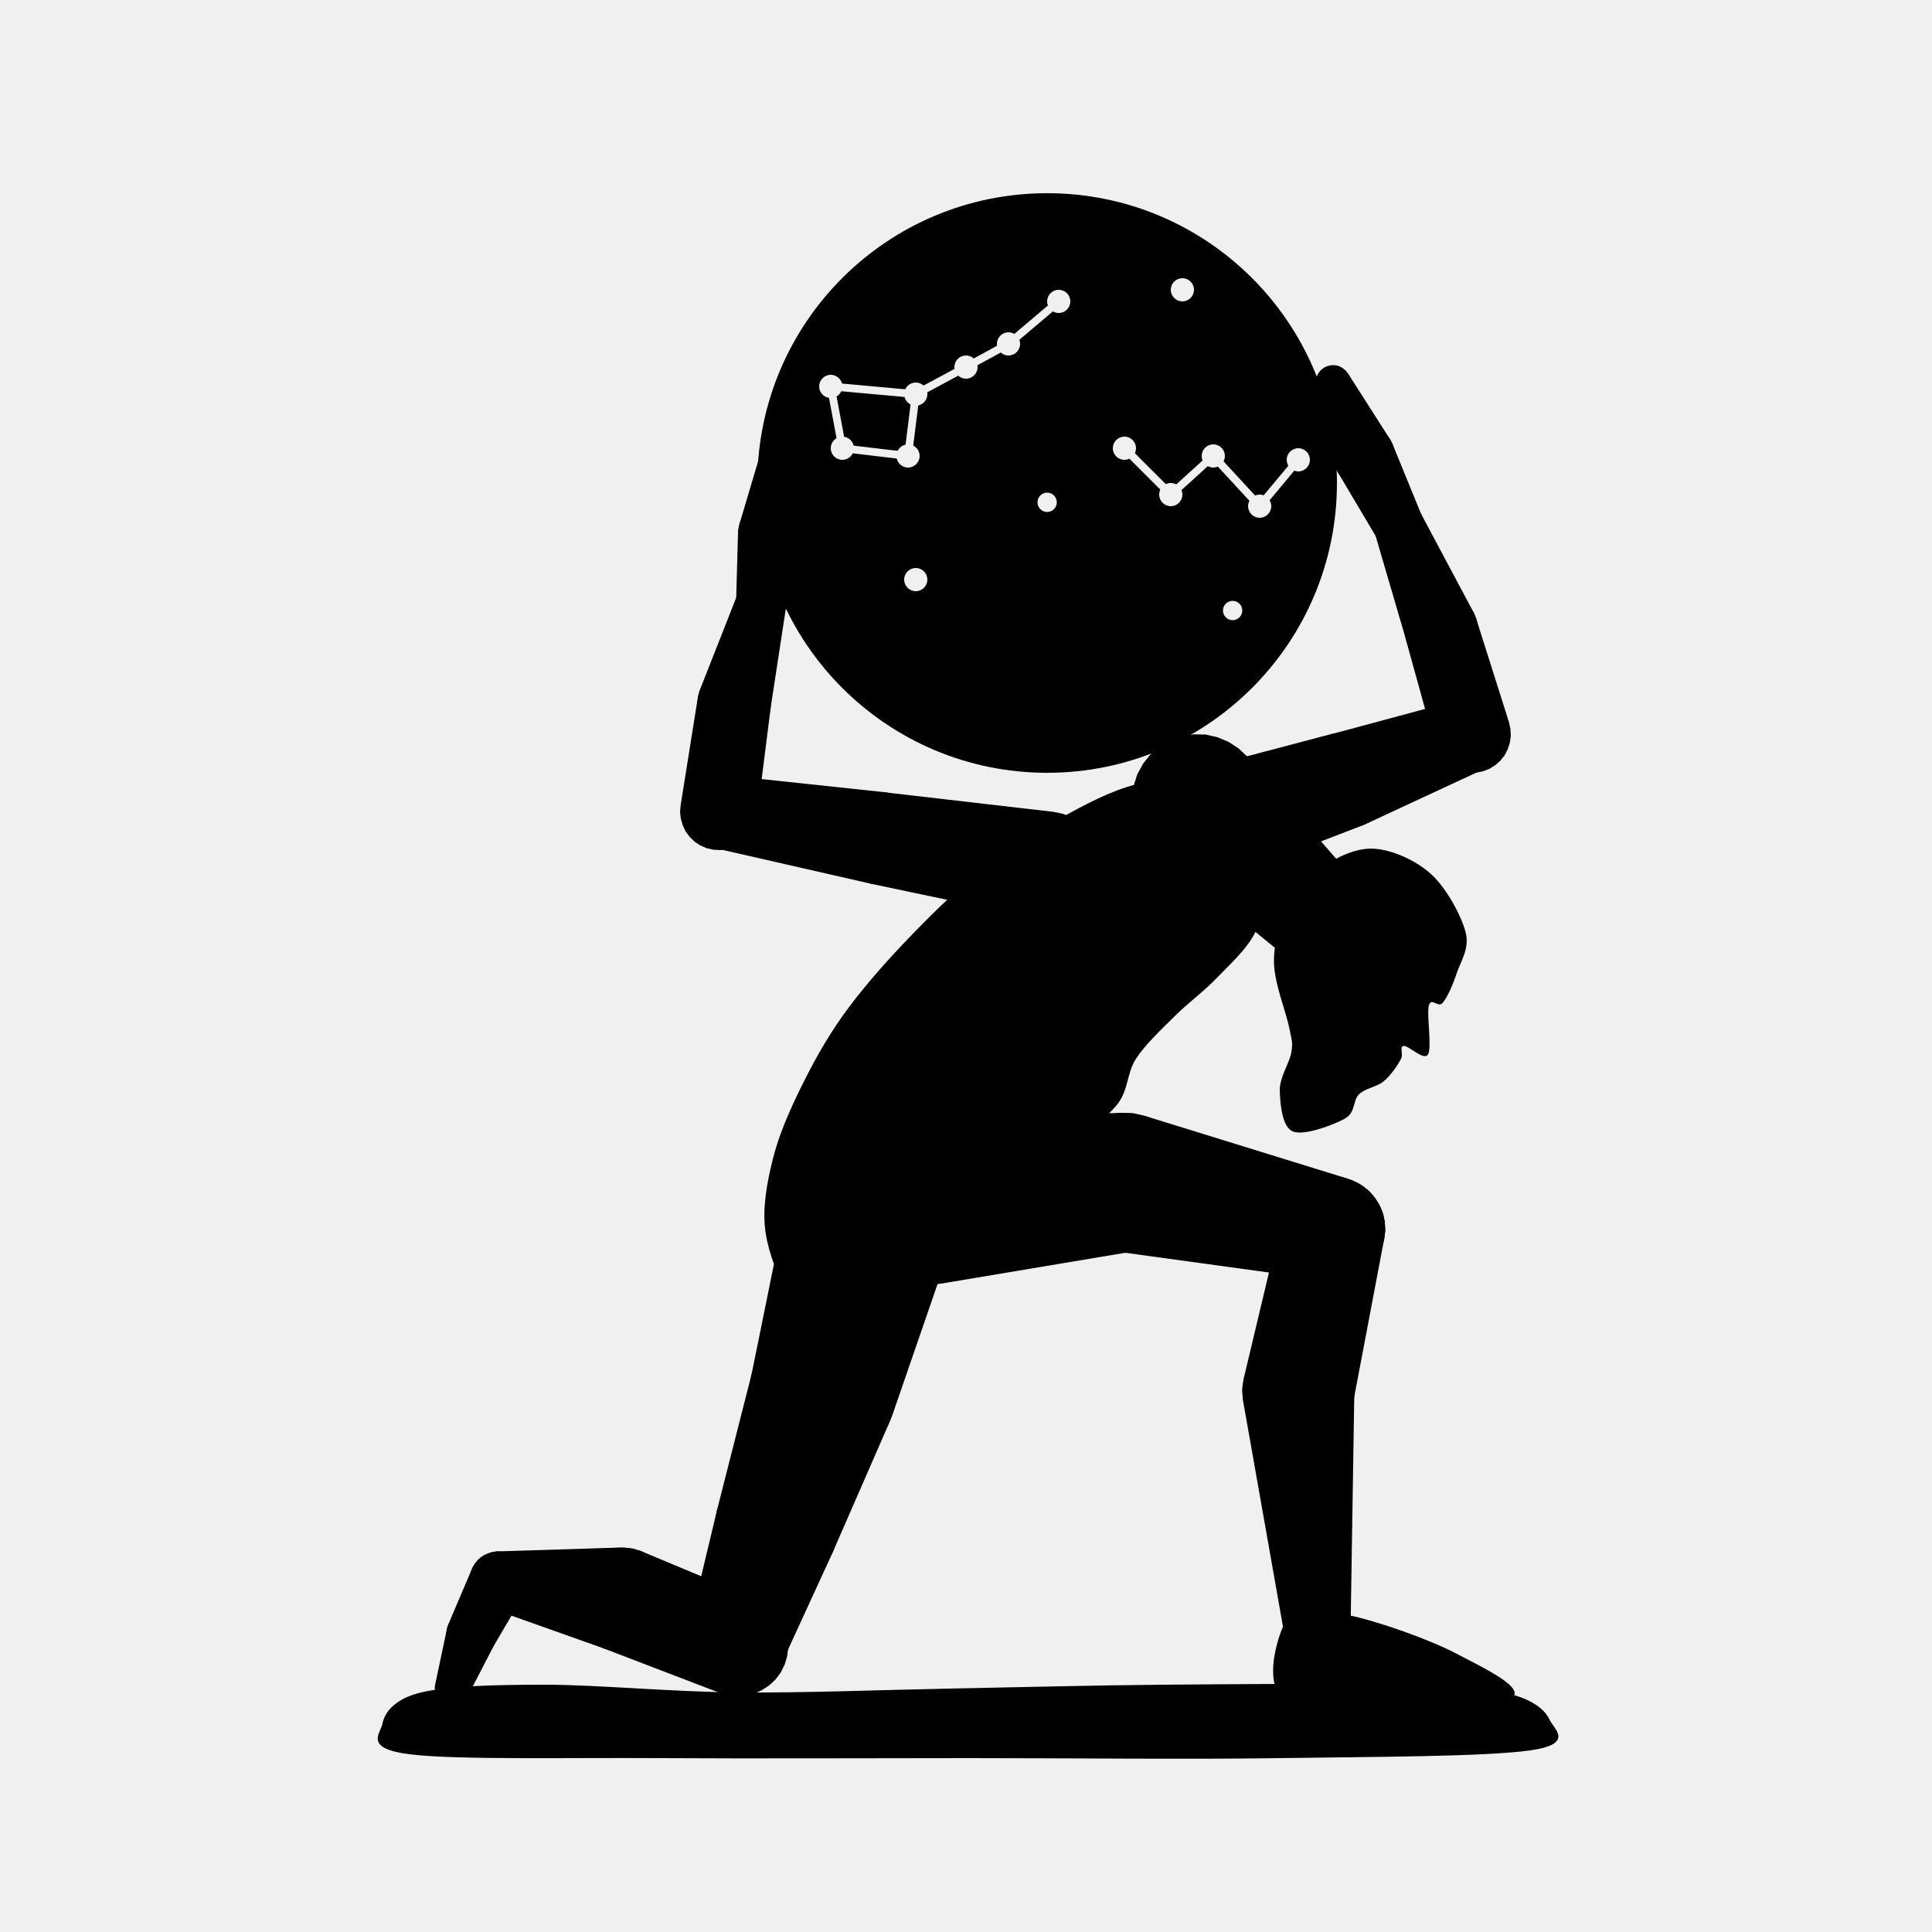
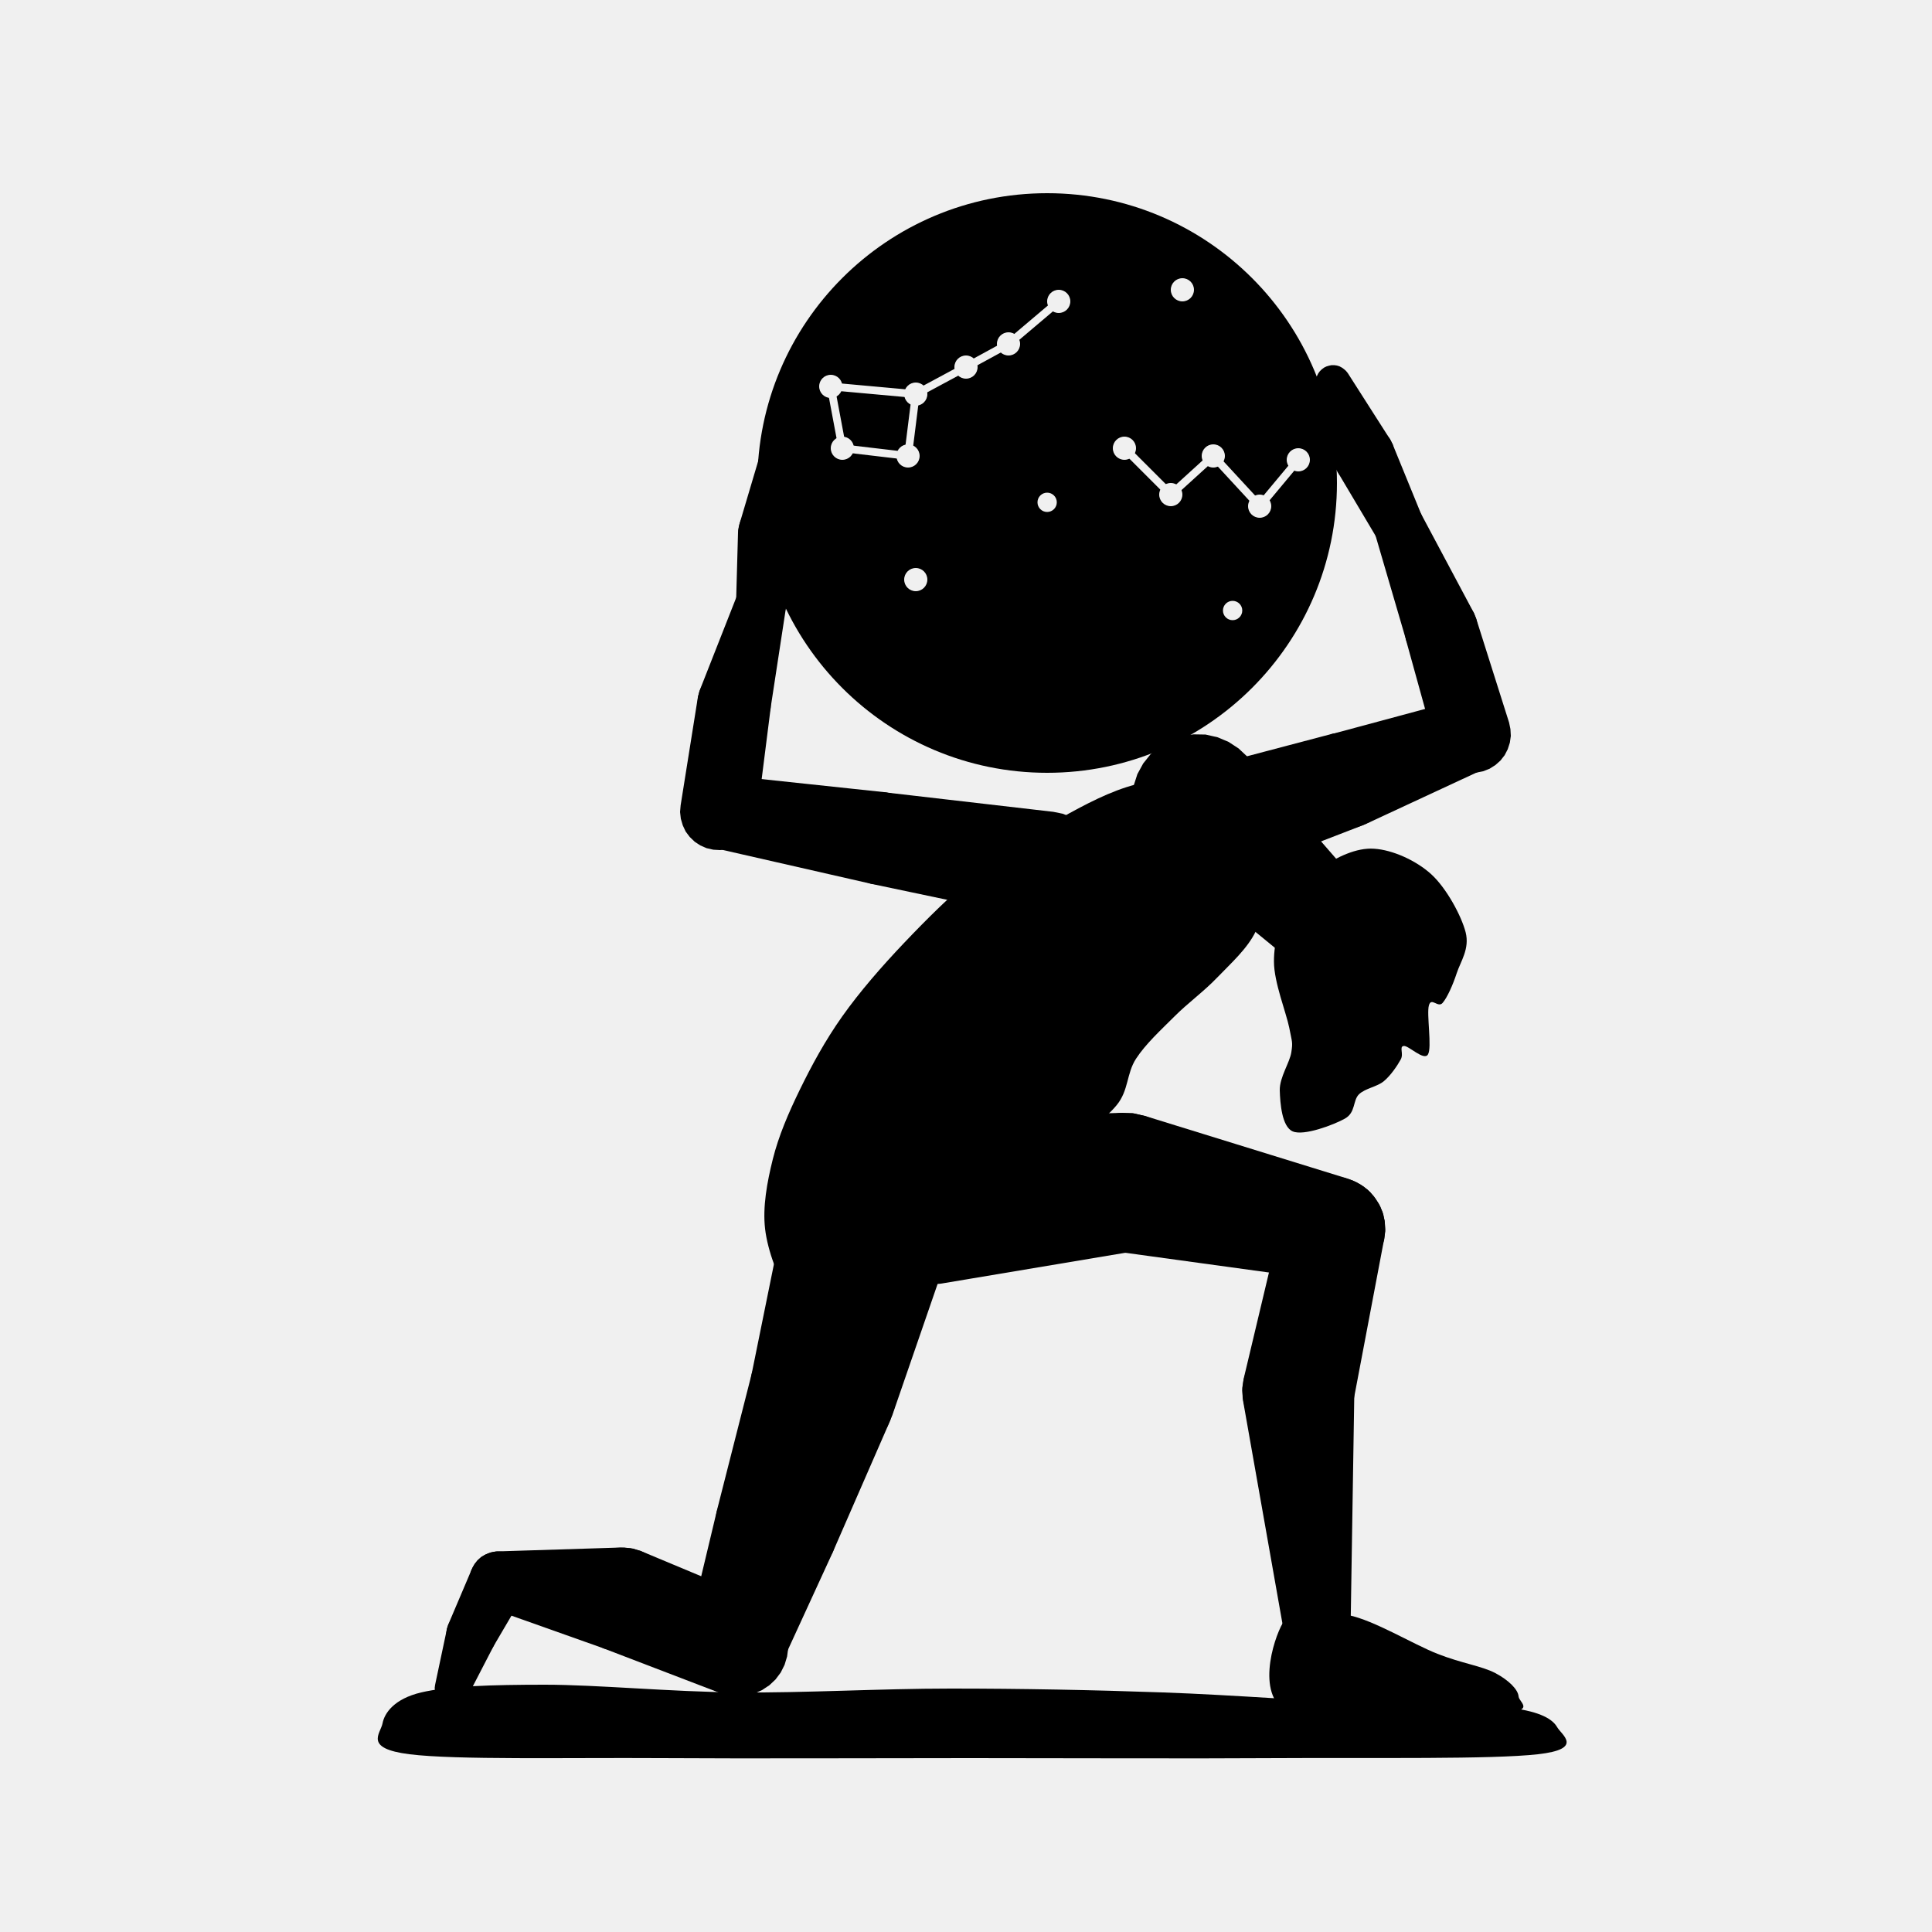
<svg xmlns="http://www.w3.org/2000/svg" viewBox="0 0 1000 1000" width="1000" height="1000">
  <defs>
    <mask id="m1" maskUnits="userSpaceOnUse" x="0" y="0" width="1000" height="1000">
      <rect width="1000" height="1000" fill="#fff" />
      <path d="M430 200 L436 232 L470 236 L474 204 L430 200 L474 204 L500 190 L522 178 L548 156" fill="none" stroke="#000" stroke-width="4" stroke-linecap="round" stroke-linejoin="round" />
    </mask>
    <mask id="m2" maskUnits="userSpaceOnUse" x="0" y="0" width="1000" height="1000">
      <rect width="1000" height="1000" fill="#fff" />
      <path d="M424 200 a6 6 0 1 0 12 0 a6 6 0 1 0 -12 0 Z" fill="#000" />
    </mask>
    <mask id="m3" maskUnits="userSpaceOnUse" x="0" y="0" width="1000" height="1000">
      <rect width="1000" height="1000" fill="#fff" />
      <path d="M430 232 a6 6 0 1 0 12 0 a6 6 0 1 0 -12 0 Z" fill="#000" />
    </mask>
    <mask id="m4" maskUnits="userSpaceOnUse" x="0" y="0" width="1000" height="1000">
      <rect width="1000" height="1000" fill="#fff" />
      <path d="M464 236 a6 6 0 1 0 12 0 a6 6 0 1 0 -12 0 Z" fill="#000" />
    </mask>
    <mask id="m5" maskUnits="userSpaceOnUse" x="0" y="0" width="1000" height="1000">
      <rect width="1000" height="1000" fill="#fff" />
      <path d="M468 204 a6 6 0 1 0 12 0 a6 6 0 1 0 -12 0 Z" fill="#000" />
    </mask>
    <mask id="m6" maskUnits="userSpaceOnUse" x="0" y="0" width="1000" height="1000">
      <rect width="1000" height="1000" fill="#fff" />
      <path d="M494 190 a6 6 0 1 0 12 0 a6 6 0 1 0 -12 0 Z" fill="#000" />
    </mask>
    <mask id="m7" maskUnits="userSpaceOnUse" x="0" y="0" width="1000" height="1000">
      <rect width="1000" height="1000" fill="#fff" />
      <path d="M516 178 a6 6 0 1 0 12 0 a6 6 0 1 0 -12 0 Z" fill="#000" />
    </mask>
    <mask id="m8" maskUnits="userSpaceOnUse" x="0" y="0" width="1000" height="1000">
      <rect width="1000" height="1000" fill="#fff" />
      <path d="M542 156 a6 6 0 1 0 12 0 a6 6 0 1 0 -12 0 Z" fill="#000" />
    </mask>
    <mask id="m9" maskUnits="userSpaceOnUse" x="0" y="0" width="1000" height="1000">
      <rect width="1000" height="1000" fill="#fff" />
      <path d="M582 232 L606 256 L628 236 L652 262 L672 238" fill="none" stroke="#000" stroke-width="4" stroke-linecap="round" stroke-linejoin="round" />
    </mask>
    <mask id="m10" maskUnits="userSpaceOnUse" x="0" y="0" width="1000" height="1000">
      <rect width="1000" height="1000" fill="#fff" />
      <path d="M576 232 a6 6 0 1 0 12 0 a6 6 0 1 0 -12 0 Z" fill="#000" />
    </mask>
    <mask id="m11" maskUnits="userSpaceOnUse" x="0" y="0" width="1000" height="1000">
      <rect width="1000" height="1000" fill="#fff" />
      <path d="M600 256 a6 6 0 1 0 12 0 a6 6 0 1 0 -12 0 Z" fill="#000" />
    </mask>
    <mask id="m12" maskUnits="userSpaceOnUse" x="0" y="0" width="1000" height="1000">
      <rect width="1000" height="1000" fill="#fff" />
      <path d="M622 236 a6 6 0 1 0 12 0 a6 6 0 1 0 -12 0 Z" fill="#000" />
    </mask>
    <mask id="m13" maskUnits="userSpaceOnUse" x="0" y="0" width="1000" height="1000">
      <rect width="1000" height="1000" fill="#fff" />
      <path d="M646 262 a6 6 0 1 0 12 0 a6 6 0 1 0 -12 0 Z" fill="#000" />
    </mask>
    <mask id="m14" maskUnits="userSpaceOnUse" x="0" y="0" width="1000" height="1000">
      <rect width="1000" height="1000" fill="#fff" />
      <path d="M666 238 a6 6 0 1 0 12 0 a6 6 0 1 0 -12 0 Z" fill="#000" />
    </mask>
    <mask id="m15" maskUnits="userSpaceOnUse" x="0" y="0" width="1000" height="1000">
      <rect width="1000" height="1000" fill="#fff" />
      <path d="M606 150 a6 6 0 1 0 12 0 a6 6 0 1 0 -12 0 Z" fill="#000" />
    </mask>
    <mask id="m16" maskUnits="userSpaceOnUse" x="0" y="0" width="1000" height="1000">
      <rect width="1000" height="1000" fill="#fff" />
      <path d="M468 300 a6 6 0 1 0 12 0 a6 6 0 1 0 -12 0 Z" fill="#000" />
    </mask>
    <mask id="m17" maskUnits="userSpaceOnUse" x="0" y="0" width="1000" height="1000">
      <rect width="1000" height="1000" fill="#fff" />
      <path d="M537 260 a5 5 0 1 0 10 0 a5 5 0 1 0 -10 0 Z" fill="#000" />
    </mask>
    <mask id="m18" maskUnits="userSpaceOnUse" x="0" y="0" width="1000" height="1000">
      <rect width="1000" height="1000" fill="#fff" />
      <path d="M633 316 a5 5 0 1 0 10 0 a5 5 0 1 0 -10 0 Z" fill="#000" />
    </mask>
  </defs>
  <g mask="url(#m18)">
    <g mask="url(#m17)">
      <g mask="url(#m16)">
        <g mask="url(#m15)">
          <g mask="url(#m14)">
            <g mask="url(#m13)">
              <g mask="url(#m12)">
                <g mask="url(#m11)">
                  <g mask="url(#m10)">
                    <g mask="url(#m9)">
                      <g mask="url(#m8)">
                        <g mask="url(#m7)">
                          <g mask="url(#m6)">
                            <g mask="url(#m5)">
                              <g mask="url(#m4)">
                                <g mask="url(#m3)">
                                  <g mask="url(#m2)">
                                    <g mask="url(#m1)">
                                      <path d="M392 250 a150 150 0 1 0 300 0 a150 150 0 1 0 -300 0 Z" fill="#000" />
                                    </g>
                                  </g>
                                </g>
                              </g>
                            </g>
                          </g>
                        </g>
                      </g>
                    </g>
                  </g>
                </g>
              </g>
            </g>
          </g>
        </g>
      </g>
    </g>
  </g>
  <path d="M408 668 C403 662.7 397.3 647.3 396 636 C394.7 624.7 397 612 400 600 C403 588 408 576.3 414 564 C420 551.7 427 538.7 436 526 C445 513.3 456.3 500.3 468 488 C479.7 475.7 492.7 462.7 506 452 C519.3 441.3 534.3 431.7 548 424 C561.7 416.3 575 409.3 588 406 C601 402.7 616 401 626 404 C636 407 643 416 648 424 C653 432 655.7 442.3 656 452 C656.3 461.7 654.3 473 650 482 C645.7 491 637 498.7 630 506 C623 513.3 615 519 608 526 C601 533 593 540.3 588 548 C583 555.7 584.3 564.3 578 572 C571.7 579.7 560.3 587.3 550 594 C539.7 600.7 527.7 605.3 516 612 C504.3 618.7 491.7 626.7 480 634 C468.3 641.3 455 650.3 446 656 C437 661.7 432.3 666 426 668 C419.7 670 413 673.3 408 668 Z" fill="#000" />
  <path d="M707.6 462.9 L710.2 466.4 L712.1 470.2 L713.4 474.3 L714 478.6 L713.8 482.9 L713 487.1 L711.5 491.1 L709.4 494.8 L706.7 498.1 L703.4 500.9 L699.8 503.2 L695.8 504.8 L691.6 505.7 L687.3 506 L683.1 505.5 L678.9 504.4 L675.1 502.6 L671.5 500.1 L598.5 440.3 L594 435.9 L590.4 430.8 L587.9 425.1 L586.4 419.1 L586 412.8 L586.8 406.6 L588.7 400.7 L591.7 395.2 L595.6 390.3 L600.3 386.3 L605.7 383.1 L611.6 381 L617.8 380.1 L624 380.2 L630.2 381.6 L635.9 384 L641.1 387.4 L645.7 391.7 Z" fill="#000" />
  <path d="M740.8 452.5 C748.7 459.7 756.4 474 758.6 482.5 C760.8 491.1 756 497.6 754 503.7 C752 509.8 749.1 516.3 746.7 519.1 C744.3 521.9 740.8 515.9 739.6 520.4 C738.3 524.8 741.3 542.3 739.1 545.8 C737 549.3 728.9 540.9 726.5 541.4 C724.1 541.8 726.7 545.4 725 548.4 C723.3 551.5 719.9 556.6 716.3 559.6 C712.7 562.6 706.8 563.2 703.4 566.4 C700.1 569.7 701.8 575.8 696.1 579 C690.4 582.2 674.8 588.1 669.1 585.6 C663.5 583.2 662.6 571.1 662.4 564.3 C662.3 557.5 667.6 550 668.4 544.6 C669.2 539.2 668.8 539.7 667.3 531.9 C665.7 524 659.4 508.4 659.4 497.8 C659.3 487.2 662.8 476.4 667 468.2 C671.1 460 676.9 453.5 684.3 448.7 C691.7 443.9 701.9 438.6 711.3 439.3 C720.7 439.9 732.9 445.3 740.8 452.5 Z" fill="#000" />
  <path d="M689.6 379.8 L693.8 379.1 L698 379.1 L702.1 379.8 L706.1 381.1 L709.8 383.2 L713.1 385.8 L715.9 388.9 L718.2 392.4 L719.8 396.3 L720.7 400.4 L721 404.6 L720.5 408.8 L719.4 412.8 L717.6 416.6 L715.2 420 L712.2 423 L708.8 425.5 L705 427.3 L638.5 453 L633.4 454.5 L628.2 455 L623 454.6 L617.9 453.2 L613.2 450.9 L609 447.9 L605.3 444.1 L602.5 439.7 L600.4 434.9 L599.3 429.8 L599 424.6 L599.8 419.4 L601.4 414.4 L603.9 409.8 L607.2 405.8 L611.2 402.4 L615.7 399.7 L620.6 398 Z" fill="#000" />
  <path d="M757.1 361.7 L760.1 361.1 L763.3 361 L766.4 361.5 L769.3 362.5 L772.1 363.9 L774.6 365.8 L776.8 368.1 L778.5 370.7 L779.9 373.5 L780.7 376.5 L781 379.6 L780.8 382.8 L780.1 385.8 L778.9 388.7 L777.2 391.4 L775.1 393.7 L772.7 395.7 L770 397.2 L706.5 426.7 L702.2 428.2 L697.7 428.9 L693.1 428.8 L688.6 427.9 L684.3 426.1 L680.5 423.6 L677.2 420.4 L674.5 416.7 L672.5 412.5 L671.3 408.1 L671 403.5 L671.5 399 L672.9 394.6 L675 390.5 L677.8 386.9 L681.2 383.8 L685.2 381.5 L689.5 379.9 Z" fill="#000" />
  <path d="M727.7 331.1 L727.1 327.9 L727.1 324.6 L727.6 321.3 L728.7 318.3 L730.2 315.4 L732.3 312.8 L734.8 310.7 L737.6 309 L740.6 307.8 L743.8 307.1 L747.1 307 L750.3 307.5 L753.4 308.5 L756.3 310.1 L758.9 312.1 L761.1 314.5 L762.9 317.3 L764.1 320.3 L781.1 374 L781.8 377.4 L782 380.9 L781.5 384.4 L780.4 387.8 L778.8 390.9 L776.6 393.7 L774 396 L771 397.9 L767.7 399.2 L764.2 399.9 L760.7 400 L757.2 399.4 L753.9 398.3 L750.8 396.6 L748.1 394.3 L745.8 391.7 L744 388.6 L742.7 385.3 Z" fill="#000" />
  <path d="M711.5 275.6 L711.1 273.6 L711 271.4 L711.3 269.3 L711.9 267.3 L712.8 265.4 L714 263.7 L715.5 262.2 L717.2 260.9 L719.1 260 L721.1 259.3 L723.2 259 L725.3 259.1 L727.4 259.5 L729.4 260.2 L731.2 261.2 L732.9 262.5 L734.3 264.1 L735.5 265.9 L762.8 317.1 L764.1 320.3 L764.9 323.8 L765 327.3 L764.4 330.8 L763.2 334.1 L761.4 337.1 L759.1 339.8 L756.3 342 L753.2 343.6 L749.8 344.6 L746.3 345 L742.8 344.7 L739.4 343.8 L736.2 342.3 L733.3 340.2 L730.9 337.6 L729.1 334.6 L727.8 331.3 Z" fill="#000" />
  <path d="M692.3 244.2 L691 241.6 L690.2 238.7 L690 235.8 L690.3 232.9 L691.1 230.1 L692.4 227.5 L694.2 225.2 L696.4 223.2 L698.8 221.7 L701.6 220.6 L704.4 220.1 L707.4 220.1 L710.2 220.6 L713 221.6 L715.5 223.1 L717.7 225 L719.5 227.3 L720.8 229.9 L736 267.1 L736.7 269.1 L737 271.3 L736.9 273.4 L736.5 275.5 L735.7 277.6 L734.7 279.4 L733.3 281.1 L731.7 282.5 L729.8 283.6 L727.8 284.4 L725.7 284.9 L723.5 285 L721.4 284.7 L719.3 284.1 L717.4 283.2 L715.6 281.9 L714.1 280.4 L712.8 278.7 Z" fill="#000" />
  <path d="M681.2 200 L681 198.7 L681 197.3 L681.3 195.9 L681.7 194.5 L682.3 193.3 L683.1 192.2 L684.1 191.2 L685.3 190.3 L686.5 189.7 L687.8 189.3 L689.2 189 L690.6 189 L692 189.2 L693.3 189.6 L694.6 190.3 L695.7 191.1 L696.7 192 L697.6 193.1 L719.5 227.4 L720.9 230.1 L721.7 233.1 L722 236.2 L721.7 239.3 L720.7 242.2 L719.3 244.9 L717.3 247.3 L714.9 249.3 L712.2 250.7 L709.3 251.7 L706.2 252 L703.1 251.7 L700.1 250.9 L697.4 249.5 L694.9 247.6 L692.9 245.2 L691.4 242.5 L690.4 239.6 Z" fill="#000" />
  <path d="M451.1 457.5 L447.2 456.3 L443.5 454.5 L440.3 452.1 L437.4 449.2 L435.1 445.8 L433.4 442.2 L432.4 438.2 L432 434.2 L432.3 430.1 L433.3 426.2 L434.9 422.5 L437.2 419.1 L440 416.1 L443.2 413.7 L446.8 411.8 L450.7 410.6 L454.7 410 L458.8 410.2 L545.2 420.2 L550.1 421.2 L554.8 423.1 L559 425.8 L562.7 429.2 L565.8 433.2 L568 437.7 L569.5 442.5 L570 447.5 L569.6 452.5 L568.4 457.4 L566.3 461.9 L563.4 466 L559.8 469.6 L555.7 472.4 L551.1 474.5 L546.2 475.7 L541.2 476 L536.2 475.4 Z" fill="#000" />
  <path d="M367.8 438.5 L364.7 437.6 L361.9 436.1 L359.4 434.2 L357.2 431.9 L355.4 429.2 L354.1 426.3 L353.3 423.2 L353 420.1 L353.3 416.9 L354 413.8 L355.3 410.9 L357.1 408.2 L359.3 405.9 L361.8 404 L364.6 402.5 L367.7 401.5 L370.8 401 L374 401.1 L458.5 410.1 L462.8 411 L466.8 412.6 L470.5 414.9 L473.7 417.8 L476.3 421.3 L478.3 425.1 L479.5 429.3 L480 433.6 L479.7 437.9 L478.6 442.1 L476.7 446.1 L474.2 449.6 L471.1 452.6 L467.5 455.1 L463.5 456.8 L459.3 457.8 L455 458 L450.7 457.4 Z" fill="#000" />
  <path d="M361.2 361 L362 357.8 L363.4 354.8 L365.2 352.1 L367.5 349.7 L370.1 347.8 L373 346.3 L376.2 345.4 L379.4 345 L382.7 345.2 L385.9 345.9 L388.9 347.2 L391.6 349 L394 351.2 L396 353.8 L397.5 356.7 L398.5 359.8 L399 363.1 L398.9 366.4 L391.8 422.5 L391.1 425.9 L389.8 429.2 L387.9 432.2 L385.5 434.8 L382.7 436.9 L379.6 438.5 L376.2 439.6 L372.7 440 L369.2 439.8 L365.7 439 L362.5 437.6 L359.6 435.7 L357 433.2 L354.9 430.4 L353.4 427.2 L352.4 423.8 L352 420.3 L352.3 416.8 Z" fill="#000" />
  <path d="M381.9 307.2 L382.8 305.4 L384 303.6 L385.5 302.1 L387.2 300.9 L389.1 300 L391.1 299.3 L393.2 299 L395.3 299.1 L397.4 299.4 L399.4 300.2 L401.2 301.2 L402.9 302.5 L404.3 304 L405.4 305.8 L406.3 307.7 L406.8 309.8 L407 311.9 L406.9 314 L398.8 366.9 L397.9 370.3 L396.4 373.5 L394.4 376.4 L391.8 378.9 L388.9 380.8 L385.6 382.2 L382.1 382.9 L378.6 382.9 L375.1 382.3 L371.7 381.1 L368.7 379.3 L366.1 376.9 L363.9 374.1 L362.3 370.9 L361.3 367.5 L361 364 L361.3 360.5 L362.3 357 Z" fill="#000" />
  <path d="M382 275.6 L382.4 272.6 L383.2 269.8 L384.6 267.2 L386.4 264.9 L388.6 263 L391.2 261.5 L393.9 260.5 L396.8 260 L399.8 260.1 L402.6 260.7 L405.4 261.8 L407.8 263.4 L410 265.4 L411.7 267.8 L413 270.4 L413.8 273.2 L414 276.2 L413.7 279.1 L406.8 314.5 L406.2 316.6 L405.3 318.5 L404 320.3 L402.5 321.8 L400.8 323.1 L398.9 324 L396.8 324.7 L394.7 325 L392.6 324.9 L390.5 324.5 L388.4 323.8 L386.6 322.7 L384.9 321.3 L383.5 319.7 L382.4 317.9 L381.6 315.9 L381.1 313.8 L381 311.6 Z" fill="#000" />
  <path d="M393.4 235.4 L393.9 234.1 L394.6 232.9 L395.4 231.9 L396.4 230.9 L397.6 230.2 L398.9 229.6 L400.2 229.2 L401.6 229 L402.9 229 L404.3 229.3 L405.6 229.8 L406.8 230.4 L407.9 231.2 L408.9 232.2 L409.7 233.4 L410.3 234.6 L410.8 235.9 L411 237.3 L413.9 274.7 L413.9 277.8 L413.2 280.9 L412 283.8 L410.2 286.3 L408 288.5 L405.4 290.2 L402.5 291.4 L399.4 291.9 L396.3 291.9 L393.3 291.3 L390.4 290.1 L387.8 288.3 L385.6 286.1 L383.9 283.5 L382.7 280.7 L382.1 277.6 L382.1 274.5 L382.7 271.4 Z" fill="#000" />
  <path d="M461.9 732.4 L459.4 738.2 L455.9 743.5 L451.5 748.1 L446.5 752 L440.9 755 L434.9 757 L428.6 757.9 L422.2 757.8 L416 756.7 L410 754.5 L404.5 751.3 L399.6 747.3 L395.4 742.6 L392.1 737.2 L389.7 731.3 L388.3 725.1 L388 718.7 L388.8 712.4 L406.9 623.2 L409.2 615.6 L412.8 608.5 L417.7 602.1 L423.6 596.8 L430.4 592.6 L437.9 589.7 L445.7 588.2 L453.7 588.2 L461.6 589.6 L469.1 592.3 L475.9 596.4 L481.9 601.7 L486.9 608 L490.6 615.1 L493 622.7 L494 630.6 L493.5 638.6 L491.6 646.3 Z" fill="#000" />
  <path d="M431.3 802.8 L428.8 807.5 L425.6 811.6 L421.7 815.2 L417.3 818.1 L412.4 820.3 L407.3 821.6 L402 822 L396.8 821.6 L391.6 820.3 L386.8 818.1 L382.3 815.3 L378.5 811.7 L375.2 807.5 L372.7 802.8 L371 797.8 L370.1 792.6 L370.1 787.3 L371 782.1 L389.2 710.6 L391.5 704.1 L395 698 L399.5 692.7 L404.9 688.4 L411.1 685.1 L417.7 682.9 L424.6 682 L431.6 682.4 L438.3 684.1 L444.7 686.9 L450.4 690.9 L455.3 695.8 L459.2 701.6 L462 707.9 L463.6 714.7 L464 721.7 L463 728.6 L460.8 735.2 Z" fill="#000" />
  <path d="M405.6 858.8 L403.6 862.5 L400.9 865.9 L397.7 868.7 L394.1 871 L390.2 872.7 L386.1 873.7 L381.9 874 L377.6 873.6 L373.5 872.6 L369.6 870.9 L366.1 868.6 L362.9 865.7 L360.3 862.3 L358.3 858.6 L356.9 854.6 L356.1 850.4 L356.1 846.2 L356.7 842 L370.9 782.6 L372.8 777 L375.7 771.8 L379.5 767.3 L384.1 763.5 L389.3 760.6 L394.9 758.8 L400.8 758 L406.7 758.3 L412.4 759.7 L417.8 762.2 L422.7 765.6 L426.8 769.8 L430.1 774.7 L432.5 780.2 L433.7 786 L433.9 791.9 L433 797.7 L431.1 803.3 Z" fill="#000" />
  <path d="M312.4 853.2 L308.1 851.1 L304.2 848.3 L301 844.9 L298.3 841 L296.4 836.6 L295.3 832 L295 827.2 L295.6 822.5 L296.9 818 L299.1 813.7 L301.9 809.9 L305.4 806.7 L309.4 804.1 L313.8 802.3 L318.4 801.2 L323.2 801 L327.9 801.6 L332.4 803.1 L392 828 L396 830.1 L399.6 832.8 L402.6 836.1 L405 839.9 L406.8 844 L407.8 848.4 L408 852.9 L407.4 857.4 L406.1 861.7 L404.1 865.7 L401.4 869.3 L398.2 872.3 L394.4 874.8 L390.3 876.6 L386 877.7 L381.5 878 L377 877.5 L372.7 876.3 Z" fill="#000" />
  <path d="M253 832.1 L250.9 831.2 L248.9 830 L247.2 828.4 L245.7 826.6 L244.6 824.7 L243.7 822.5 L243.2 820.3 L243 818 L243.2 815.7 L243.7 813.4 L244.6 811.3 L245.8 809.3 L247.2 807.6 L249 806 L250.9 804.8 L253 803.9 L255.2 803.3 L257.5 803 L321.2 801 L326.4 801.4 L331.5 802.7 L336.2 805 L340.4 808.2 L343.9 812.2 L346.5 816.7 L348.3 821.7 L349 826.9 L348.7 832.2 L347.4 837.3 L345.1 842 L341.9 846.2 L338 849.7 L333.5 852.4 L328.5 854.2 L323.3 855 L318.1 854.7 L313 853.4 Z" fill="#000" />
  <path d="M255.2 852.5 L254 854.3 L252.5 855.9 L250.7 857.1 L248.7 858.1 L246.7 858.7 L244.5 859 L242.3 858.9 L240.2 858.4 L238.2 857.6 L236.3 856.5 L234.7 855.1 L233.3 853.4 L232.2 851.5 L231.5 849.5 L231.1 847.3 L231 845.2 L231.3 843 L232 840.9 L244.2 812.2 L245.5 809.8 L247.2 807.6 L249.2 805.8 L251.5 804.5 L254.1 803.5 L256.8 803 L259.5 803.1 L262.2 803.6 L264.7 804.6 L267 806 L269 807.8 L270.7 810 L271.9 812.4 L272.7 815 L273 817.7 L272.8 820.5 L272.1 823.1 L271 825.6 Z" fill="#000" />
  <path d="M242 878.1 L241.2 879.4 L240.3 880.4 L239.2 881.4 L238 882.1 L236.6 882.6 L235.2 882.9 L233.8 883 L232.4 882.8 L231 882.5 L229.7 881.9 L228.5 881.1 L227.4 880.1 L226.5 879 L225.8 877.8 L225.3 876.4 L225.1 875 L225 873.6 L225.2 872.1 L231.3 843.3 L232 841 L233.2 838.8 L234.7 836.9 L236.6 835.3 L238.8 834.1 L241.1 833.3 L243.5 833 L246 833.2 L248.4 833.8 L250.6 834.8 L252.6 836.2 L254.3 838 L255.6 840.1 L256.5 842.4 L256.9 844.8 L256.9 847.3 L256.5 849.7 L255.5 852 Z" fill="#000" />
  <path d="M580.9 576 L586.9 576.3 L592.8 577.7 L598.4 579.9 L603.5 583.1 L608 587.1 L611.7 591.7 L614.7 596.9 L616.7 602.6 L617.8 608.5 L617.9 614.5 L617 620.4 L615.1 626.1 L612.3 631.4 L608.7 636.2 L604.3 640.3 L599.3 643.6 L593.8 646 L588 647.5 L487.1 664.4 L479.3 665 L471.5 664.2 L464 661.9 L457.1 658.4 L450.9 653.6 L445.6 647.8 L441.5 641.2 L438.7 633.9 L437.2 626.2 L437.2 618.4 L438.5 610.7 L441.3 603.3 L445.3 596.6 L450.4 590.8 L456.6 585.9 L463.5 582.3 L471 580 L478.7 579 Z" fill="#000" />
  <path d="M698 610.2 L702.1 611.9 L705.9 614.2 L709.3 617.1 L712.1 620.6 L714.4 624.4 L716 628.6 L716.8 633 L717 637.4 L716.4 641.9 L715 646.1 L713 650.1 L710.4 653.7 L707.2 656.8 L703.5 659.4 L699.5 661.3 L695.2 662.5 L690.8 663 L686.3 662.7 L577.1 647.7 L570.6 646.2 L564.6 643.5 L559.1 639.8 L554.4 635.2 L550.7 629.8 L548 623.7 L546.4 617.3 L546 610.7 L546.9 604.2 L548.9 597.9 L552 592.1 L556.1 587 L561.1 582.7 L566.9 579.3 L573.1 577.1 L579.6 576.1 L586.2 576.2 L592.6 577.6 Z" fill="#000" />
  <path d="M700.5 725.4 L699.1 730.3 L696.8 735 L693.8 739.1 L690.1 742.6 L685.8 745.5 L681.1 747.5 L676.1 748.7 L671 749 L665.9 748.4 L661 746.8 L656.5 744.5 L652.4 741.4 L648.9 737.6 L646.2 733.2 L644.3 728.5 L643.2 723.5 L643 718.3 L643.8 713.3 L663.7 629.7 L665.2 625.3 L667.4 621.2 L670.2 617.6 L673.7 614.5 L677.6 612 L681.9 610.2 L686.4 609.2 L691.1 609 L695.7 609.6 L700.1 611 L704.2 613.1 L707.9 615.8 L711.1 619.2 L713.7 623.1 L715.6 627.3 L716.7 631.8 L717 636.4 L716.5 641 Z" fill="#000" />
  <path d="M699 846.3 L698.7 849 L698 851.7 L696.9 854.3 L695.3 856.6 L693.4 858.6 L691.2 860.3 L688.7 861.6 L686.1 862.5 L683.3 862.9 L680.6 862.9 L677.8 862.5 L675.2 861.6 L672.7 860.3 L670.5 858.5 L668.6 856.5 L667.1 854.2 L666 851.6 L665.3 848.9 L643.4 725 L643 719.7 L643.6 714.4 L645.1 709.2 L647.5 704.4 L650.8 700.2 L654.8 696.6 L659.4 693.9 L664.4 692 L669.7 691.1 L675.1 691.2 L680.3 692.2 L685.3 694.2 L689.8 697.1 L693.7 700.8 L696.9 705.1 L699.2 709.9 L700.6 715.1 L701 720.5 Z" fill="#000" />
-   <path d="M666 838 C670.7 830 683.3 833 698 836 C712.7 839 740.3 848.7 754 856 C767.7 863.3 794 875.3 780 880 C766 884.7 689 891 670 884 C651 877 661.3 846 666 838 Z" fill="#000" />
-   <path d="M198 892 C199 886.7 204 879.3 218 876 C232 872.7 254.7 872 282 872 C309.3 872 347 875.7 382 876 C417 876.3 455.3 874.7 492 874 C528.7 873.3 565.3 872.3 602 872 C638.7 871.7 682.7 871.3 712 872 C741.3 872.7 763 873 778 876 C793 879 799.7 885 802 890 C804.3 895 815.3 902.7 792 906 C768.7 909.3 710.3 909.3 662 910 C613.7 910.7 555.3 910 502 910 C448.7 910 390.3 910.3 342 910 C293.7 909.7 236 911 212 908 C188 905 197 897.3 198 892 Z" fill="#000" />
+   <path d="M664 840 C669 831.5 684.7 833.3 698 836 C711.3 838.7 731.3 851 744 856 C756.7 861 767 862.3 774 866 C781 869.7 785.7 874.5 786 878 C786.3 881.5 795.7 885.5 776 887 C756.3 888.5 686.7 894.8 668 887 C649.3 879.2 659 848.5 664 840 Z" fill="#000" />
+   <path d="M198 892 C199 886.7 204 879.3 218 876 C232 872.7 254.7 872 282 872 C309.3 872 347 875.7 382 876 C417 876.3 455.3 874 492 874 C528.7 874 565.3 874.7 602 876 C638.7 877.3 682 880.7 712 882 C742 883.3 766.3 882 782 884 C797.7 886 803.7 890 806 894 C808.3 898 820 905.3 796 908 C772 910.7 711 909.7 662 910 C613 910.3 555.3 910 502 910 C448.7 910 390.3 910.3 342 910 C293.7 909.7 236 911 212 908 C188 905 197 897.3 198 892 Z" fill="#000" />
</svg>
